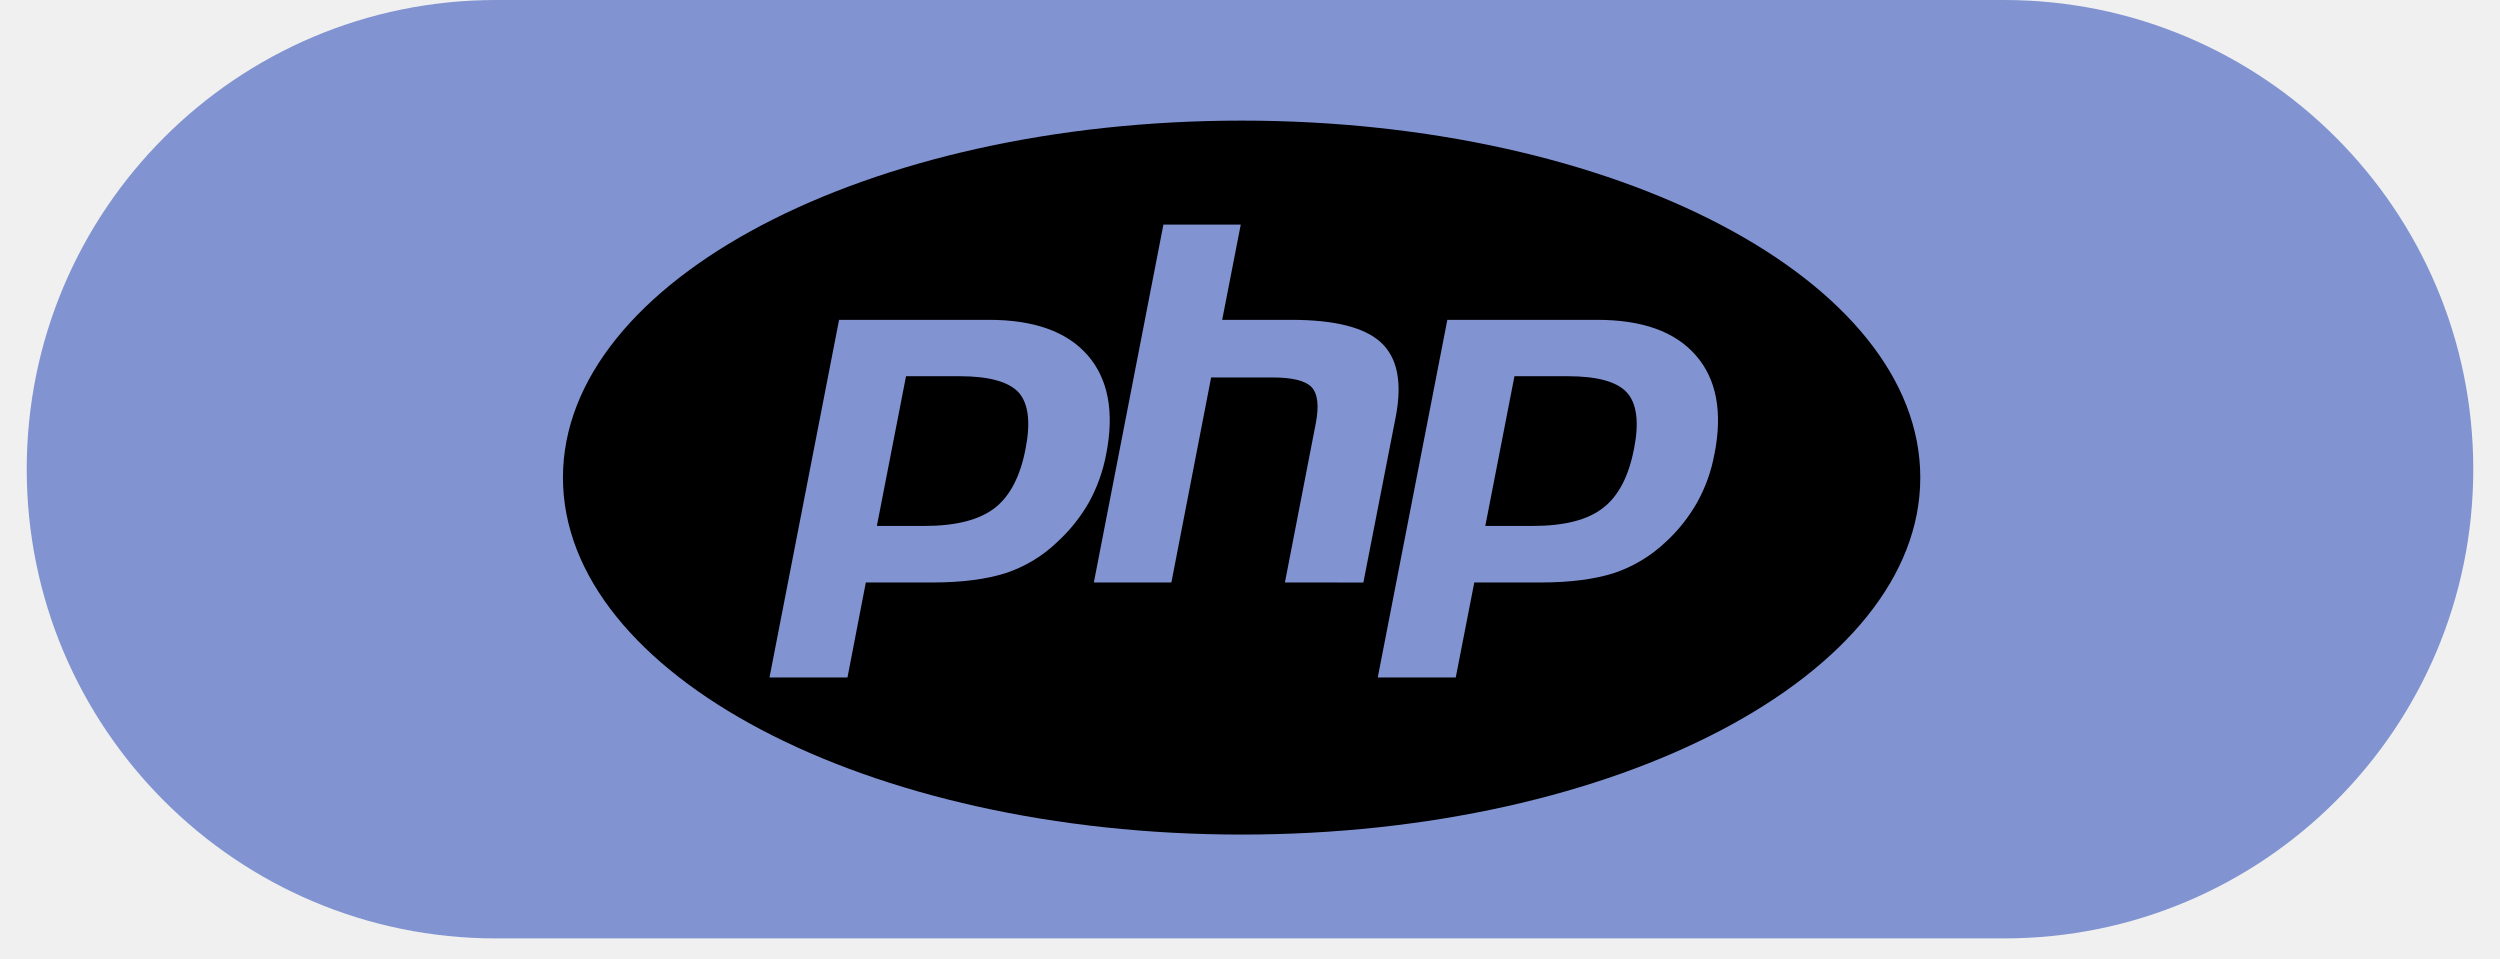
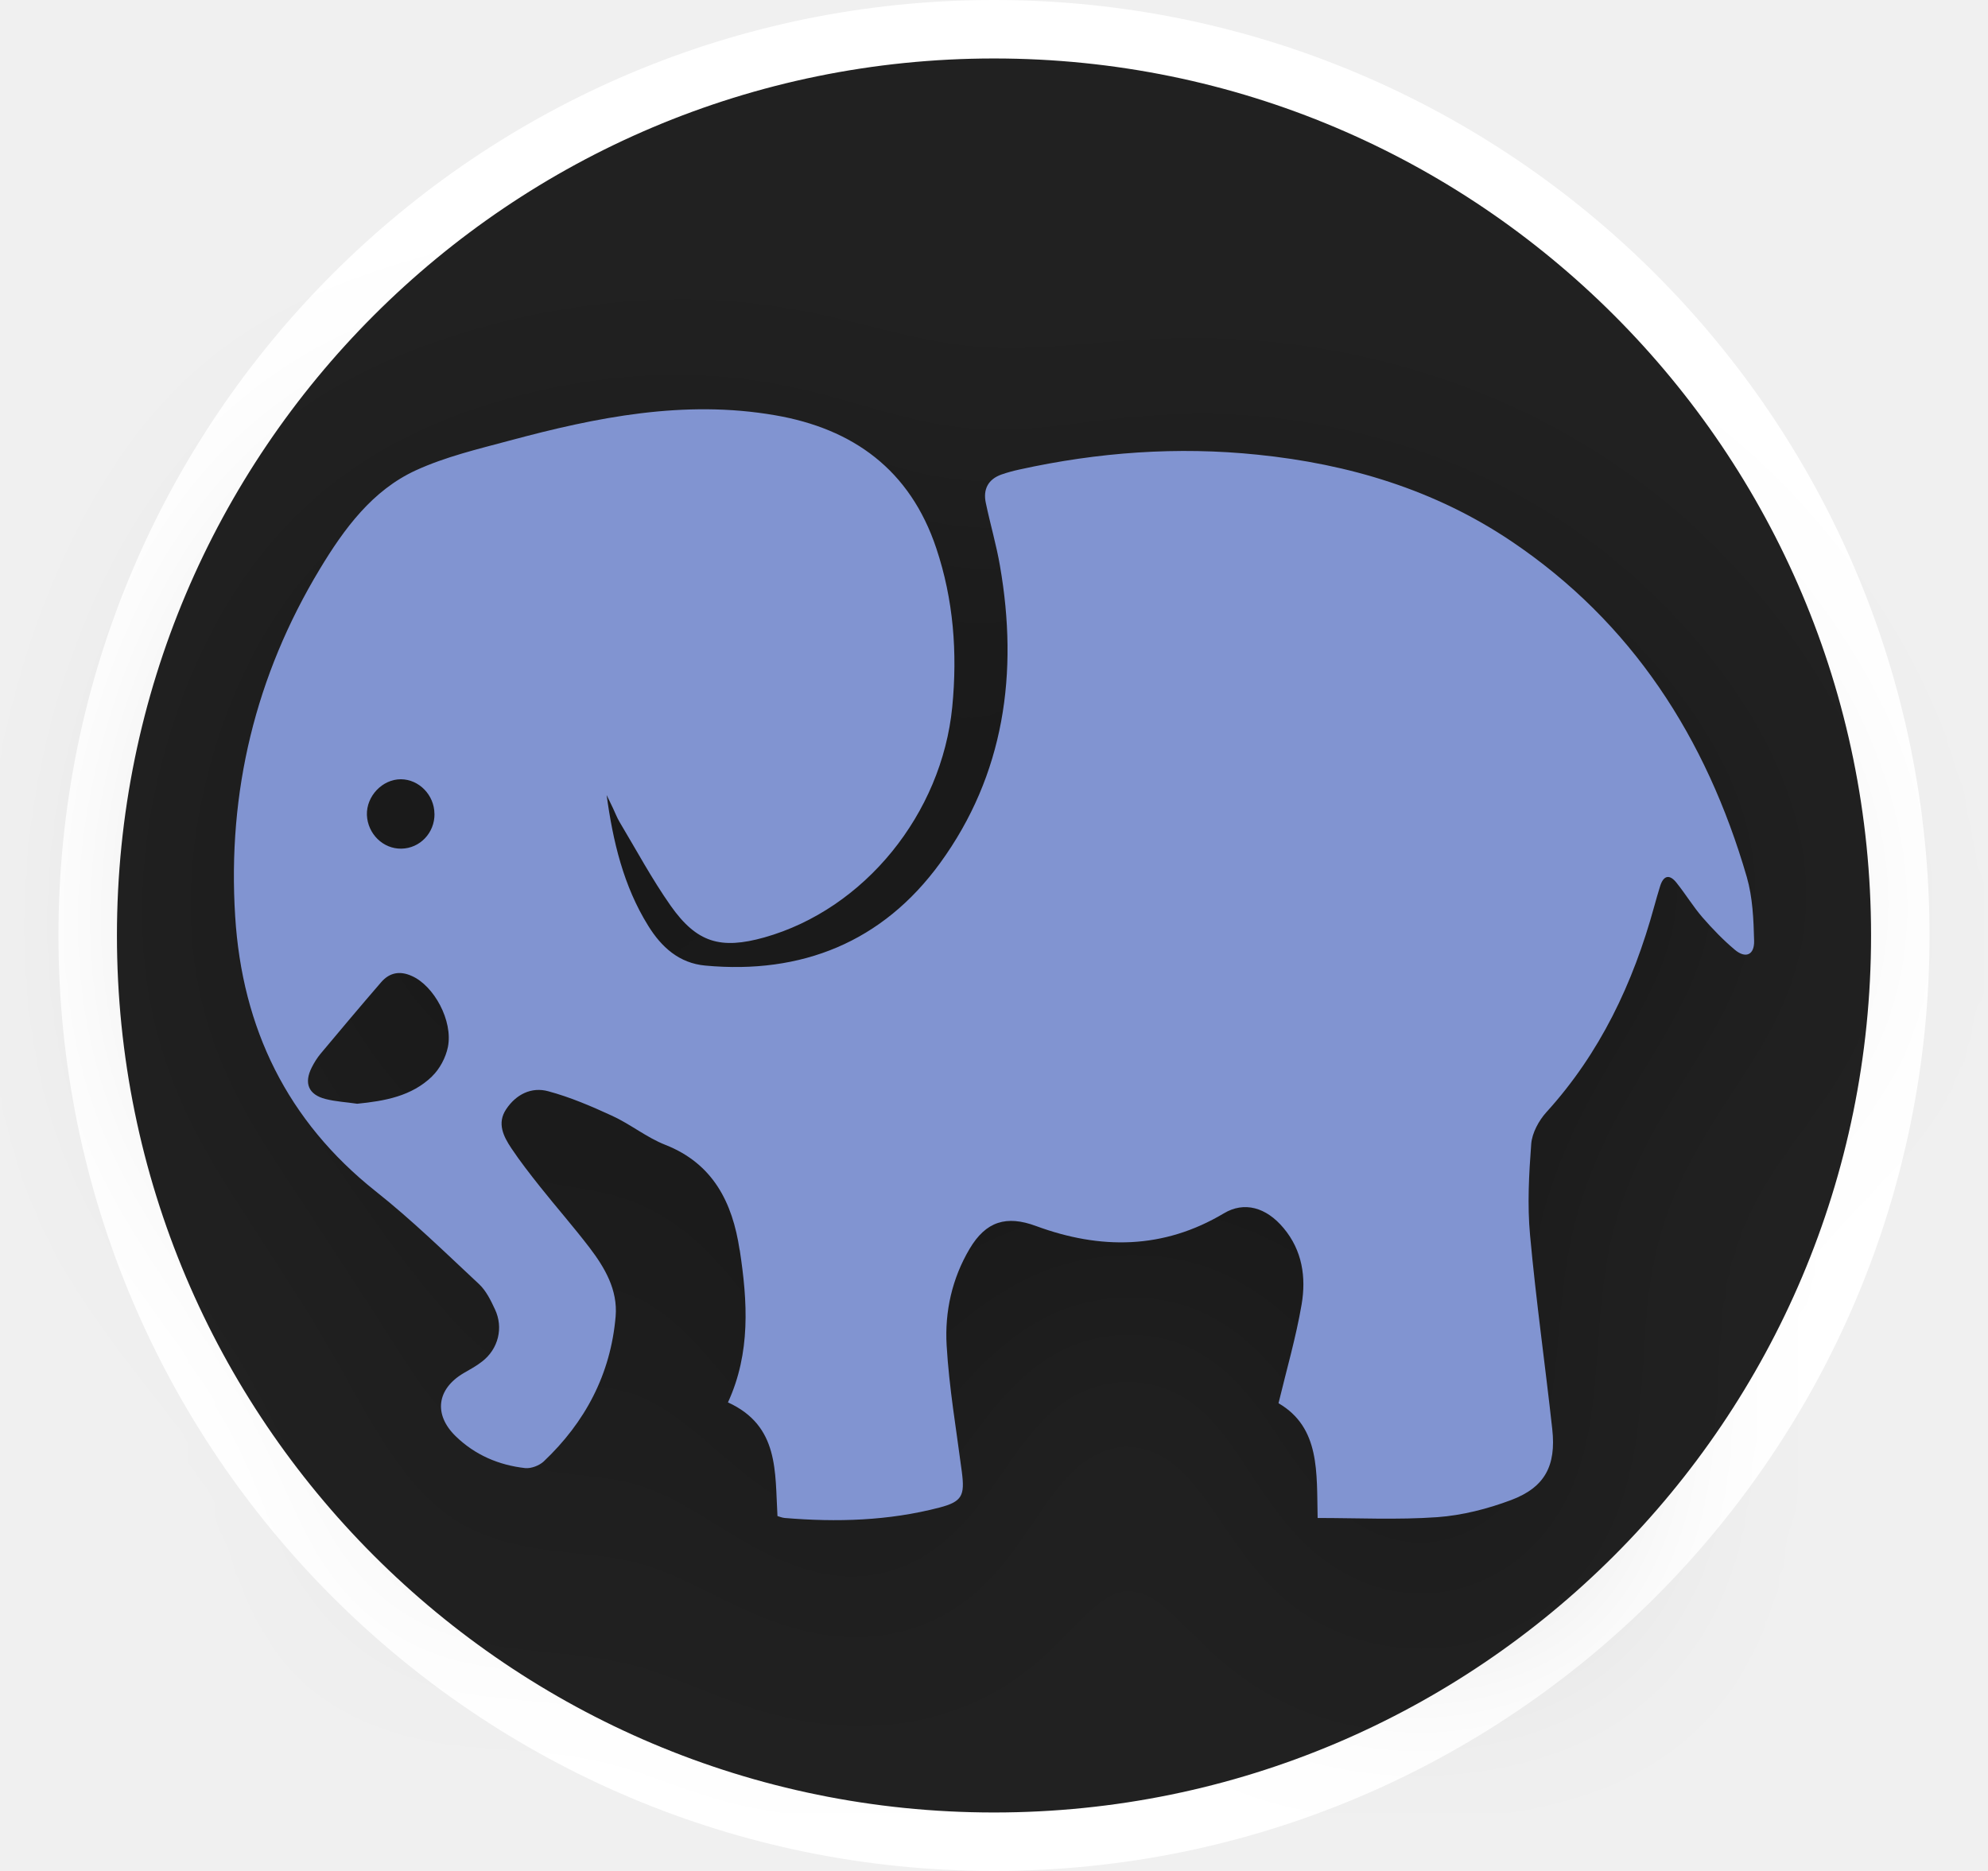
- <svg xmlns="http://www.w3.org/2000/svg" width="74" height="28.38" viewBox="0 0 74 29" fill="none">
-   <path d="M0 14.192C0 6.354 6.354 0 14.192 0H59.808C67.646 0 74 6.354 74 14.192V14.192C74 22.03 67.646 28.384 59.808 28.384H14.192C6.354 28.384 0 22.03 0 14.192V14.192Z" fill="#8194D1" />
-   <path d="M28.214 11.378H26.596L25.714 15.908H27.151C28.099 15.908 28.808 15.728 29.276 15.368C29.736 15.014 30.051 14.412 30.211 13.577C30.37 12.775 30.297 12.206 30.005 11.873C29.703 11.546 29.108 11.379 28.214 11.379V11.378ZM36.747 3.648C25.407 3.648 16.219 8.486 16.219 14.445C16.219 20.405 25.407 25.243 36.747 25.243C48.087 25.243 57.274 20.405 57.274 14.445C57.274 8.486 48.087 3.648 36.747 3.648ZM31.167 16.397C30.723 16.823 30.188 17.145 29.603 17.337C29.028 17.518 28.294 17.618 27.405 17.618H25.38L24.825 20.492H22.466L24.571 9.674H29.101C30.465 9.674 31.461 10.028 32.088 10.743C32.71 11.457 32.904 12.46 32.649 13.743C32.553 14.252 32.378 14.741 32.129 15.194C31.873 15.643 31.548 16.049 31.166 16.397H31.167ZM38.056 17.618L38.985 12.829C39.092 12.286 39.052 11.914 38.864 11.711C38.684 11.518 38.289 11.417 37.688 11.417H35.824L34.622 17.618H32.277L34.381 6.794H36.72L36.159 9.674H38.244C39.561 9.674 40.462 9.901 40.957 10.355C41.459 10.817 41.605 11.557 41.413 12.581L40.429 17.619L38.056 17.618ZM51.045 13.743C50.953 14.252 50.777 14.742 50.526 15.194C50.272 15.643 49.95 16.049 49.57 16.397C49.122 16.821 48.586 17.142 47.999 17.337C47.425 17.518 46.69 17.618 45.802 17.618H43.784L43.223 20.492H40.864L42.969 9.674H47.499C48.863 9.674 49.858 10.028 50.486 10.75C51.108 11.459 51.302 12.46 51.047 13.743H51.045ZM46.61 11.378H44.999L44.117 15.908H45.548C46.502 15.908 47.21 15.728 47.672 15.368C48.139 15.014 48.454 14.412 48.615 13.577C48.774 12.775 48.701 12.206 48.4 11.873C48.107 11.546 47.505 11.379 46.61 11.379V11.378Z" fill="black" />
+ <svg xmlns="http://www.w3.org/2000/svg" width="34" height="32" viewBox="0 0 34 32" fill="none">
+   <path d="M32.5 16C32.5 24.56 25.56 31.5 17 31.5C8.44 31.5 1.5 24.56 1.5 16C1.5 7.44 8.44 0.5 17 0.5C25.56 0.5 32.5 7.44 32.5 16Z" fill="#212121" stroke="white" />
+   <g filter="url(#filter0_d)">
+     <path d="M12.649 21.376C12.527 20.562 12.192 19.901 11.379 19.581C11.06 19.456 10.784 19.229 10.471 19.085C10.114 18.921 9.752 18.765 9.375 18.664C9.09 18.586 8.825 18.717 8.656 18.973C8.496 19.213 8.612 19.439 8.746 19.64C8.897 19.866 9.065 20.081 9.234 20.294C9.514 20.646 9.811 20.984 10.084 21.341C10.344 21.683 10.567 22.062 10.529 22.514C10.445 23.506 10.006 24.327 9.299 24.996C9.221 25.068 9.084 25.119 8.984 25.11C8.533 25.06 8.123 24.886 7.792 24.563C7.413 24.193 7.471 23.758 7.925 23.488C8.033 23.425 8.146 23.365 8.245 23.287C8.522 23.074 8.615 22.709 8.464 22.392C8.393 22.239 8.312 22.074 8.193 21.963C7.613 21.422 7.043 20.864 6.421 20.372C4.915 19.174 4.141 17.59 4.022 15.672C3.888 13.542 4.371 11.554 5.469 9.734C5.885 9.043 6.369 8.385 7.113 8.044C7.619 7.812 8.173 7.681 8.714 7.536C10.203 7.135 11.705 6.834 13.254 7.102C14.588 7.331 15.565 8.034 16.013 9.377C16.307 10.255 16.377 11.162 16.286 12.092C16.106 13.918 14.788 15.55 13.07 16.034C12.325 16.242 11.918 16.126 11.47 15.491C11.149 15.034 10.882 14.537 10.594 14.055C10.551 13.983 10.521 13.9 10.484 13.824C10.449 13.748 10.411 13.674 10.375 13.598C10.483 14.39 10.663 15.153 11.085 15.832C11.313 16.202 11.618 16.475 12.064 16.515C13.706 16.667 15.093 16.115 16.077 14.763C17.178 13.25 17.421 11.51 17.102 9.678C17.04 9.316 16.935 8.962 16.86 8.602C16.81 8.37 16.9 8.198 17.124 8.117C17.227 8.081 17.334 8.052 17.437 8.03C18.781 7.734 20.14 7.635 21.51 7.777C23.064 7.936 24.534 8.373 25.848 9.257C27.907 10.643 29.182 12.616 29.875 15.001C29.975 15.348 29.991 15.726 30 16.091C30.006 16.335 29.854 16.398 29.672 16.246C29.473 16.079 29.29 15.889 29.118 15.692C28.958 15.507 28.83 15.295 28.674 15.1C28.554 14.947 28.449 14.97 28.391 15.161C28.355 15.276 28.323 15.39 28.291 15.505C27.931 16.818 27.364 18.015 26.446 19.024C26.318 19.166 26.203 19.377 26.188 19.564C26.149 20.082 26.12 20.61 26.168 21.126C26.269 22.235 26.426 23.339 26.548 24.446C26.616 25.071 26.42 25.439 25.845 25.656C25.442 25.807 25.009 25.918 24.582 25.949C23.903 25.997 23.218 25.963 22.535 25.963C22.517 25.184 22.582 24.418 21.866 24C22.005 23.422 22.165 22.873 22.261 22.311C22.34 21.845 22.273 21.387 21.953 21.005C21.653 20.645 21.277 20.546 20.932 20.752C19.895 21.371 18.816 21.374 17.718 20.969C17.213 20.782 16.862 20.888 16.583 21.359C16.283 21.865 16.156 22.434 16.19 23.01C16.232 23.735 16.356 24.452 16.45 25.174C16.502 25.578 16.458 25.683 16.066 25.785C15.196 26.012 14.311 26.037 13.422 25.963C13.374 25.959 13.327 25.938 13.297 25.93C13.252 25.174 13.33 24.388 12.45 23.986C12.84 23.139 12.786 22.262 12.652 21.384L12.649 21.376V21.376ZM7.39 18.408C7.52 18.284 7.623 18.089 7.66 17.909C7.751 17.46 7.422 16.858 7.041 16.692C6.839 16.601 6.662 16.634 6.519 16.799C6.17 17.203 5.826 17.612 5.483 18.022C5.425 18.092 5.373 18.175 5.332 18.257C5.195 18.527 5.276 18.723 5.568 18.797C5.745 18.842 5.928 18.851 6.109 18.878C6.581 18.831 7.038 18.75 7.39 18.41V18.409L7.39 18.408ZM7.43 13.919C7.428 13.598 7.166 13.33 6.857 13.328C6.539 13.327 6.264 13.618 6.275 13.94C6.289 14.262 6.551 14.521 6.865 14.515C7.182 14.51 7.434 14.245 7.431 13.921L7.43 13.919V13.919Z" fill="#8194D1" />
+   </g>
+   <defs>
+     <filter id="filter0_d" x="0" y="4" width="34" height="27" filterUnits="userSpaceOnUse" color-interpolation-filters="sRGB">
+       <feFlood flood-opacity="0" result="BackgroundImageFix" />
+       <feColorMatrix in="SourceAlpha" type="matrix" values="0 0 0 0 0 0 0 0 0 0 0 0 0 0 0 0 0 0 127 0" />
+       <feOffset dy="1" />
+       <feGaussianBlur stdDeviation="2" />
+       <feColorMatrix type="matrix" values="0 0 0 0 0 0 0 0 0 0 0 0 0 0 0 0 0 0 0.25 0" />
+       <feBlend mode="normal" in2="BackgroundImageFix" result="effect1_dropShadow" />
+       <feBlend mode="normal" in="SourceGraphic" in2="effect1_dropShadow" result="shape" />
+     </filter>
+   </defs>
</svg>
